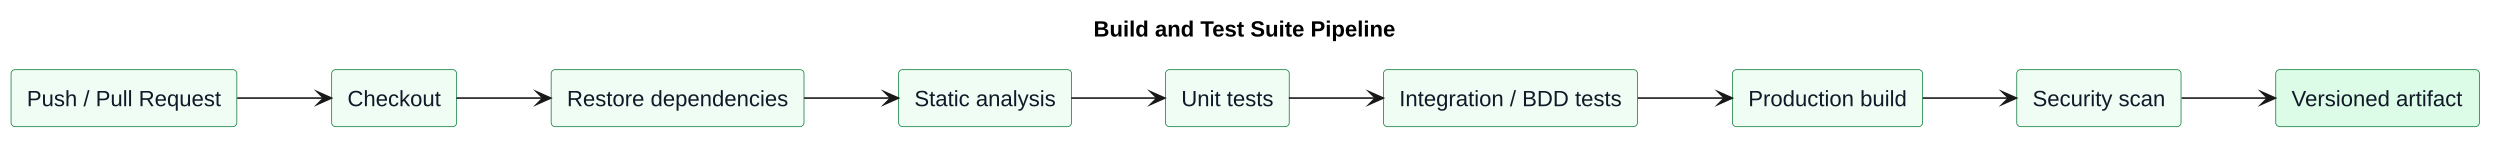
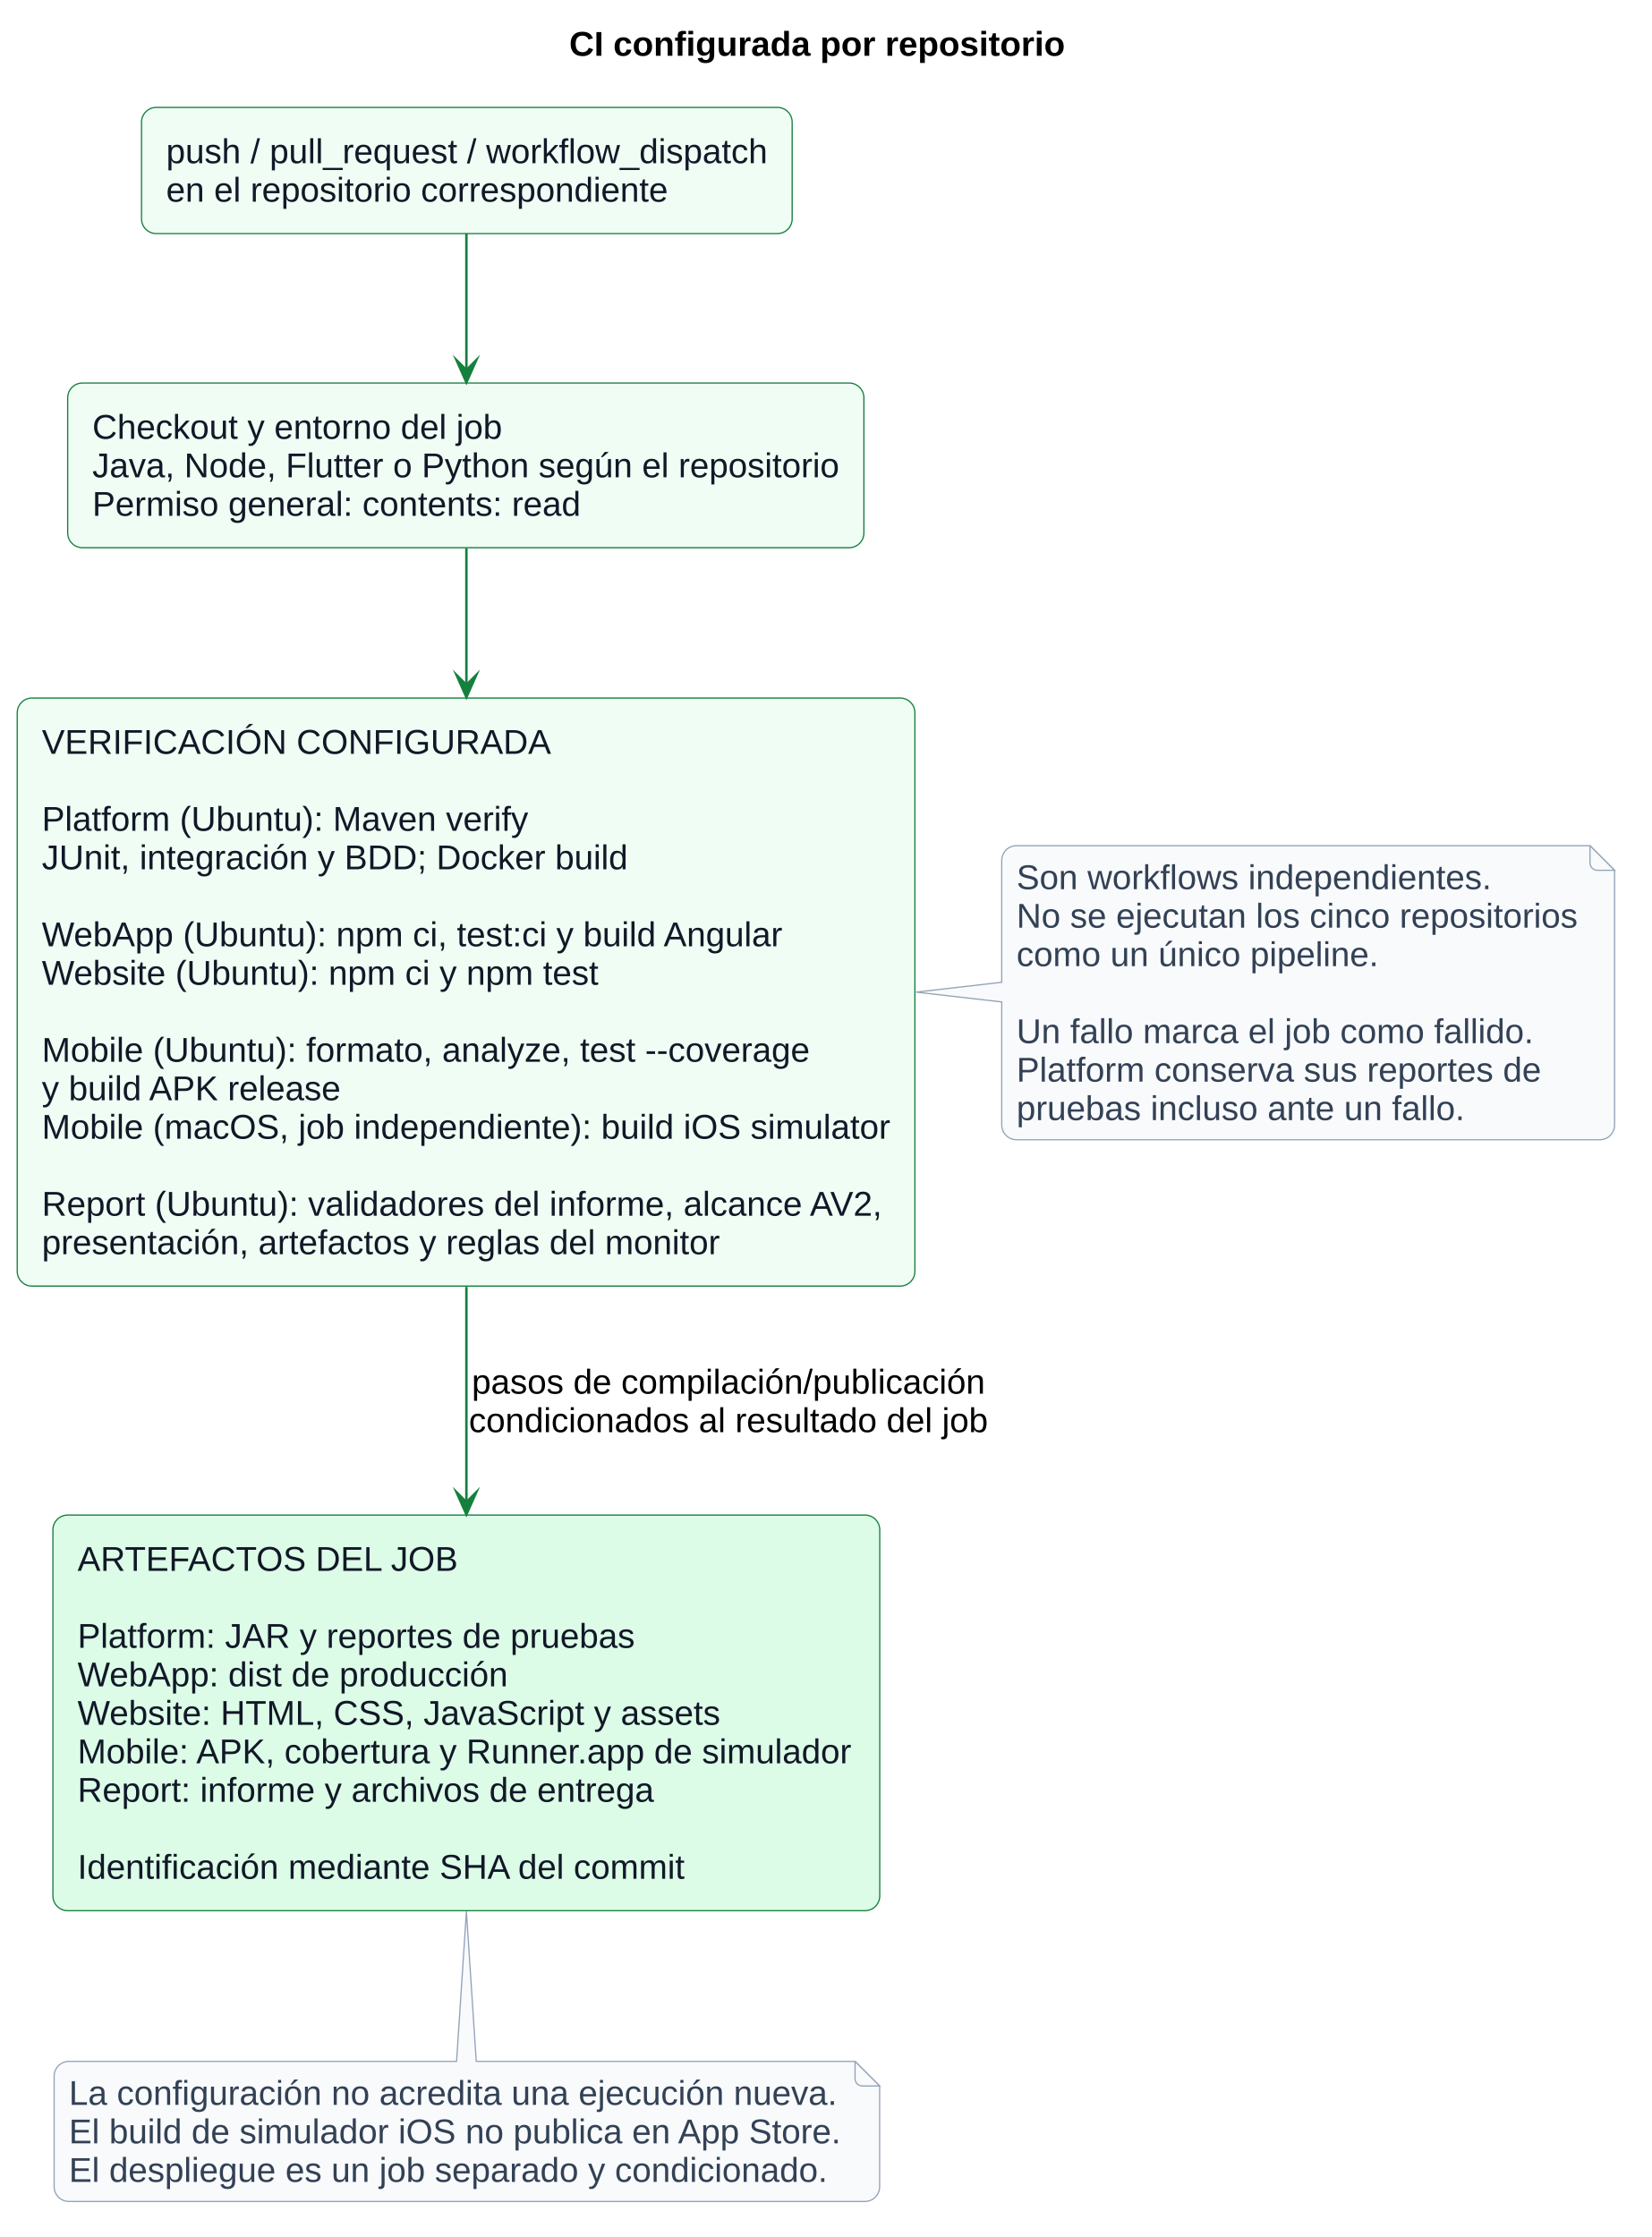
- <svg xmlns="http://www.w3.org/2000/svg" version="1.1" data-diagram-type="DESCRIPTION" style="width:1583px;height:94px;background:#FFFFFF;" width="1583px" height="94px" viewBox="0 0 1583 94" zoomAndPan="magnify" preserveAspectRatio="none" contentStyleType="text/css">
+ <svg xmlns="http://www.w3.org/2000/svg" version="1.1" data-diagram-type="DESCRIPTION" style="width:671px;height:909px;background:#FFFFFF;" width="671px" height="909px" viewBox="0 0 671 909" zoomAndPan="magnify" preserveAspectRatio="none" contentStyleType="text/css">
  <defs />
  <g font-family="sans-serif" lengthAdjust="spacing">
    <g class="title" data-source-line="1">
-       <text x="692.403" y="23.132" fill="#000" font-size="14" textLength="192.138" font-weight="700" font-family="Arial">Build and Test Suite Pipeline</text>
+       <text x="231.275" y="22.674" fill="#000" font-size="14" textLength="201.455" font-weight="700" font-family="Arial">CI configurada por repositorio</text>
    </g>
-     <g class="entity" data-qualified-name="A" id="ent0001" data-source-line="12">
-       <rect x="7" y="44.099" width="142.958" height="36.099" fill="#F0FDF4" style="stroke:#15803D;stroke-width:0.5;" rx="2.5" ry="2.5" />
-       <text x="17" y="67.23" fill="#111827" font-size="14" textLength="122.958" font-family="Arial">Push / Pull Request</text>
+     <g class="entity" data-qualified-name="Trigger" id="ent0001" data-source-line="20">
+       <rect x="57.5" y="43.641" width="264.357" height="51.281" fill="#F0FDF4" style="stroke:#15803D;stroke-width:0.5;" rx="6" ry="6" />
+       <text x="67.5" y="66.314" fill="#111827" font-size="14" textLength="244.357" font-family="Arial">push / pull_request / workflow_dispatch</text>
+       <text x="67.5" y="81.955" fill="#111827" font-size="14" textLength="203.902" font-family="Arial">en el repositorio correspondiente</text>
    </g>
-     <g class="entity" data-qualified-name="B" id="ent0002" data-source-line="13">
-       <rect x="210" y="44.099" width="79.145" height="36.099" fill="#F0FDF4" style="stroke:#15803D;stroke-width:0.5;" rx="2.5" ry="2.5" />
-       <text x="220" y="67.23" fill="#111827" font-size="14" textLength="59.145" font-family="Arial">Checkout</text>
+     <g class="entity" data-qualified-name="Setup" id="ent0002" data-source-line="21">
+       <rect x="27.5" y="155.641" width="323.502" height="66.922" fill="#F0FDF4" style="stroke:#15803D;stroke-width:0.5;" rx="6" ry="6" />
+       <text x="37.5" y="178.314" fill="#111827" font-size="14" textLength="166.551" font-family="Arial">Checkout y entorno del job</text>
+       <text x="37.5" y="193.955" fill="#111827" font-size="14" textLength="303.502" font-family="Arial">Java, Node, Flutter o Python según el repositorio</text>
+       <text x="37.5" y="209.596" fill="#111827" font-size="14" textLength="198.44" font-family="Arial">Permiso general: contents: read</text>
    </g>
-     <g class="entity" data-qualified-name="C" id="ent0003" data-source-line="14">
-       <rect x="349" y="44.099" width="160.096" height="36.099" fill="#F0FDF4" style="stroke:#15803D;stroke-width:0.5;" rx="2.5" ry="2.5" />
-       <text x="359" y="67.23" fill="#111827" font-size="14" textLength="140.096" font-family="Arial">Restore dependencies</text>
+     <g class="entity" data-qualified-name="Verify" id="ent0003" data-source-line="22">
+       <rect x="7" y="283.641" width="364.723" height="238.969" fill="#F0FDF4" style="stroke:#15803D;stroke-width:0.5;" rx="6" ry="6" />
+       <text x="17" y="306.314" fill="#111827" font-size="14" textLength="206.903" font-family="Arial">VERIFICACIÓN CONFIGURADA</text>
+       <text x="17" y="321.955" fill="#111827" font-size="14" font-family="Arial"> </text>
+       <text x="17" y="337.596" fill="#111827" font-size="14" textLength="197.62" font-family="Arial">Platform (Ubuntu): Maven verify</text>
+       <text x="17" y="353.236" fill="#111827" font-size="14" textLength="238.096" font-family="Arial">JUnit, integración y BDD; Docker build</text>
+       <text x="17" y="368.877" fill="#111827" font-size="14" font-family="Arial"> </text>
+       <text x="17" y="384.518" fill="#111827" font-size="14" textLength="301.916" font-family="Arial">WebApp (Ubuntu): npm ci, test:ci y build Angular</text>
+       <text x="17" y="400.158" fill="#111827" font-size="14" textLength="226.413" font-family="Arial">Website (Ubuntu): npm ci y npm test</text>
+       <text x="17" y="415.799" fill="#111827" font-size="14" font-family="Arial"> </text>
+       <text x="17" y="431.439" fill="#111827" font-size="14" textLength="312.026" font-family="Arial">Mobile (Ubuntu): formato, analyze, test --coverage</text>
+       <text x="17" y="447.08" fill="#111827" font-size="14" textLength="122.179" font-family="Arial">y build APK release</text>
+       <text x="17" y="462.721" fill="#111827" font-size="14" textLength="344.723" font-family="Arial">Mobile (macOS, job independiente): build iOS simulator</text>
+       <text x="17" y="478.361" fill="#111827" font-size="14" font-family="Arial"> </text>
+       <text x="17" y="494.002" fill="#111827" font-size="14" textLength="343.178" font-family="Arial">Report (Ubuntu): validadores del informe, alcance AV2,</text>
+       <text x="17" y="509.643" fill="#111827" font-size="14" textLength="275.475" font-family="Arial">presentación, artefactos y reglas del monitor</text>
    </g>
-     <g class="entity" data-qualified-name="D" id="ent0004" data-source-line="15">
-       <rect x="569" y="44.099" width="109.482" height="36.099" fill="#F0FDF4" style="stroke:#15803D;stroke-width:0.5;" rx="2.5" ry="2.5" />
-       <text x="579" y="67.23" fill="#111827" font-size="14" textLength="89.482" font-family="Arial">Static analysis</text>
+     <g class="entity" data-qualified-name="Artifacts" id="ent0004" data-source-line="23">
+       <rect x="21.5" y="615.641" width="335.943" height="160.766" fill="#DCFCE7" style="stroke:#15803D;stroke-width:0.5;" rx="6" ry="6" />
+       <text x="31.5" y="638.314" fill="#111827" font-size="14" textLength="156.358" font-family="Arial">ARTEFACTOS DEL JOB</text>
+       <text x="31.5" y="653.955" fill="#111827" font-size="14" font-family="Arial"> </text>
+       <text x="31.5" y="669.596" fill="#111827" font-size="14" textLength="226.434" font-family="Arial">Platform: JAR y reportes de pruebas</text>
+       <text x="31.5" y="685.236" fill="#111827" font-size="14" textLength="175.103" font-family="Arial">WebApp: dist de producción</text>
+       <text x="31.5" y="700.877" fill="#111827" font-size="14" textLength="261.406" font-family="Arial">Website: HTML, CSS, JavaScript y assets</text>
+       <text x="31.5" y="716.518" fill="#111827" font-size="14" textLength="315.943" font-family="Arial">Mobile: APK, cobertura y Runner.app de simulador</text>
+       <text x="31.5" y="732.158" fill="#111827" font-size="14" textLength="234.227" font-family="Arial">Report: informe y archivos de entrega</text>
+       <text x="31.5" y="747.799" fill="#111827" font-size="14" font-family="Arial"> </text>
+       <text x="31.5" y="763.439" fill="#111827" font-size="14" textLength="247.447" font-family="Arial">Identificación mediante SHA del commit</text>
    </g>
-     <g class="entity" data-qualified-name="E" id="ent0005" data-source-line="16">
-       <rect x="738" y="44.099" width="78.352" height="36.099" fill="#F0FDF4" style="stroke:#15803D;stroke-width:0.5;" rx="2.5" ry="2.5" />
-       <text x="748" y="67.23" fill="#111827" font-size="14" textLength="58.352" font-family="Arial">Unit tests</text>
+     <g class="entity" data-qualified-name="GMN8" id="ent0009" data-source-line="30">
+       <path d="M407,349.641 L407,399.141 L372.19,403.141 L407,407.141 L407,457.125 A6,6 0 0 0 413,463.125 L650.006,463.125 A6,6 0 0 0 656.006,457.125 L656.006,353.641 L646.006,343.641 L413,343.641 A6,6 0 0 0 407,349.641" style="stroke:#94A3B8;stroke-width:0.5;" fill="#F8FAFC" />
+       <path d="M646.006,343.641 L646.006,350.641 A3,3 0 0 0 649.006,353.641 L656.006,353.641 L646.006,343.641" style="stroke:#94A3B8;stroke-width:0.5;" fill="#F8FAFC" />
+       <text x="413" y="361.314" fill="#334155" font-size="14" textLength="193.006" font-family="Arial">Son workflows independientes.</text>
+       <text x="413" y="376.955" fill="#334155" font-size="14" textLength="228.006" font-family="Arial">No se ejecutan los cinco repositorios</text>
+       <text x="413" y="392.596" fill="#334155" font-size="14" textLength="147.096" font-family="Arial">como un único pipeline.</text>
+       <text x="413" y="408.236" fill="#334155" font-size="14" font-family="Arial"> </text>
+       <text x="413" y="423.877" fill="#334155" font-size="14" textLength="210.096" font-family="Arial">Un fallo marca el job como fallido.</text>
+       <text x="413" y="439.518" fill="#334155" font-size="14" textLength="213.206" font-family="Arial">Platform conserva sus reportes de</text>
+       <text x="413" y="455.158" fill="#334155" font-size="14" textLength="182.123" font-family="Arial">pruebas incluso ante un fallo.</text>
    </g>
-     <g class="entity" data-qualified-name="F" id="ent0006" data-source-line="17">
-       <rect x="876" y="44.099" width="160.841" height="36.099" fill="#F0FDF4" style="stroke:#15803D;stroke-width:0.5;" rx="2.5" ry="2.5" />
-       <text x="886" y="67.23" fill="#111827" font-size="14" textLength="140.841" font-family="Arial">Integration / BDD tests</text>
+     <g class="entity" data-qualified-name="GMN11" id="ent0012" data-source-line="40">
+       <path d="M22,843.641 L22,888.563 A6,6 0 0 0 28,894.563 L351.405,894.563 A6,6 0 0 0 357.405,888.563 L357.405,847.641 L347.405,837.641 L193.5,837.641 L189.5,776.711 L185.5,837.641 L28,837.641 A6,6 0 0 0 22,843.641" style="stroke:#94A3B8;stroke-width:0.5;" fill="#F8FAFC" />
+       <path d="M347.405,837.641 L347.405,844.641 A3,3 0 0 0 350.405,847.641 L357.405,847.641 L347.405,837.641" style="stroke:#94A3B8;stroke-width:0.5;" fill="#F8FAFC" />
+       <text x="28" y="855.314" fill="#334155" font-size="14" textLength="312.108" font-family="Arial">La configuración no acredita una ejecución nueva.</text>
+       <text x="28" y="870.955" fill="#334155" font-size="14" textLength="314.405" font-family="Arial">El build de simulador iOS no publica en App Store.</text>
+       <text x="28" y="886.596" fill="#334155" font-size="14" textLength="308.219" font-family="Arial">El despliegue es un job separado y condicionado.</text>
    </g>
-     <g class="entity" data-qualified-name="G" id="ent0007" data-source-line="18">
-       <rect x="1097" y="44.099" width="120.399" height="36.099" fill="#F0FDF4" style="stroke:#15803D;stroke-width:0.5;" rx="2.5" ry="2.5" />
-       <text x="1107" y="67.23" fill="#111827" font-size="14" textLength="100.399" font-family="Arial">Production build</text>
+     <g class="link" data-entity-1="ent0001" data-entity-2="ent0002" id="lnk5" data-source-line="25" data-link-type="dependency">
+       <path d="M189.5,94.881 C189.5,112.451 189.5,131.221 189.5,150.371" style="stroke:#15803D;stroke-width:1;" fill="none" id="Trigger-to-Setup" />
+       <polygon points="189.5,155.371,193.5,146.371,189.5,150.371,185.5,146.371,189.5,155.371" fill="#15803D" style="stroke:#15803D;stroke-width:1;stroke-linejoin:miter;stroke-miterlimit:10;" />
    </g>
-     <g class="entity" data-qualified-name="H" id="ent0008" data-source-line="19">
-       <rect x="1277" y="44.099" width="104.034" height="36.099" fill="#F0FDF4" style="stroke:#15803D;stroke-width:0.5;" rx="2.5" ry="2.5" />
-       <text x="1287" y="67.23" fill="#111827" font-size="14" textLength="84.034" font-family="Arial">Security scan</text>
+     <g class="link" data-entity-1="ent0002" data-entity-2="ent0003" id="lnk6" data-source-line="26" data-link-type="dependency">
+       <path d="M189.5,222.801 C189.5,239.531 189.5,256.031 189.5,278.301" style="stroke:#15803D;stroke-width:1;" fill="none" id="Setup-to-Verify" />
+       <polygon points="189.5,283.301,193.5,274.301,189.5,278.301,185.5,274.301,189.5,283.301" fill="#15803D" style="stroke:#15803D;stroke-width:1;stroke-linejoin:miter;stroke-miterlimit:10;" />
    </g>
-     <g class="entity" data-qualified-name="I" id="ent0009" data-source-line="20">
-       <rect x="1441" y="44.099" width="128.944" height="36.099" fill="#DCFCE7" style="stroke:#15803D;stroke-width:0.5;" rx="2.5" ry="2.5" />
-       <text x="1451" y="67.23" fill="#111827" font-size="14" textLength="108.944" font-family="Arial">Versioned artifact</text>
-     </g>
-     <g class="link" data-entity-1="ent0001" data-entity-2="ent0002" id="lnk10" data-source-line="22" data-link-type="dependency">
-       <path d="M150.19,62.099 C170.63,62.099 187.18,62.099 204.88,62.099" style="stroke:#181818;stroke-width:1;" fill="none" id="A-to-B" />
-       <polygon points="209.88,62.099,200.88,58.099,204.88,62.099,200.88,66.099,209.88,62.099" fill="#181818" style="stroke:#181818;stroke-width:1;stroke-linejoin:miter;stroke-miterlimit:10;" />
-     </g>
-     <g class="link" data-entity-1="ent0002" data-entity-2="ent0003" id="lnk11" data-source-line="23" data-link-type="dependency">
-       <path d="M289.01,62.099 C306.55,62.099 322.99,62.099 343.73,62.099" style="stroke:#181818;stroke-width:1;" fill="none" id="B-to-C" />
-       <polygon points="348.73,62.099,339.73,58.099,343.73,62.099,339.73,66.099,348.73,62.099" fill="#181818" style="stroke:#181818;stroke-width:1;stroke-linejoin:miter;stroke-miterlimit:10;" />
-     </g>
-     <g class="link" data-entity-1="ent0003" data-entity-2="ent0004" id="lnk12" data-source-line="24" data-link-type="dependency">
-       <path d="M509.13,62.099 C529.25,62.099 545.4,62.099 563.91,62.099" style="stroke:#181818;stroke-width:1;" fill="none" id="C-to-D" />
-       <polygon points="568.91,62.099,559.91,58.099,563.91,62.099,559.91,66.099,568.91,62.099" fill="#181818" style="stroke:#181818;stroke-width:1;stroke-linejoin:miter;stroke-miterlimit:10;" />
-     </g>
-     <g class="link" data-entity-1="ent0004" data-entity-2="ent0005" id="lnk13" data-source-line="25" data-link-type="dependency">
-       <path d="M678.34,62.099 C697.9,62.099 714.6,62.099 732.56,62.099" style="stroke:#181818;stroke-width:1;" fill="none" id="D-to-E" />
-       <polygon points="737.56,62.099,728.56,58.099,732.56,62.099,728.56,66.099,737.56,62.099" fill="#181818" style="stroke:#181818;stroke-width:1;stroke-linejoin:miter;stroke-miterlimit:10;" />
-     </g>
-     <g class="link" data-entity-1="ent0005" data-entity-2="ent0006" id="lnk14" data-source-line="26" data-link-type="dependency">
-       <path d="M816.08,62.099 C833.6,62.099 850.08,62.099 870.89,62.099" style="stroke:#181818;stroke-width:1;" fill="none" id="E-to-F" />
-       <polygon points="875.89,62.099,866.89,58.099,870.89,62.099,866.89,66.099,875.89,62.099" fill="#181818" style="stroke:#181818;stroke-width:1;stroke-linejoin:miter;stroke-miterlimit:10;" />
-     </g>
-     <g class="link" data-entity-1="ent0006" data-entity-2="ent0007" id="lnk15" data-source-line="27" data-link-type="dependency">
-       <path d="M1037.09,62.099 C1057.05,62.099 1073.11,62.099 1091.87,62.099" style="stroke:#181818;stroke-width:1;" fill="none" id="F-to-G" />
-       <polygon points="1096.87,62.099,1087.87,58.099,1091.87,62.099,1087.87,66.099,1096.87,62.099" fill="#181818" style="stroke:#181818;stroke-width:1;stroke-linejoin:miter;stroke-miterlimit:10;" />
-     </g>
-     <g class="link" data-entity-1="ent0007" data-entity-2="ent0008" id="lnk16" data-source-line="28" data-link-type="dependency">
-       <path d="M1217.46,62.099 C1236.8,62.099 1253.09,62.099 1271.77,62.099" style="stroke:#181818;stroke-width:1;" fill="none" id="G-to-H" />
-       <polygon points="1276.77,62.099,1267.77,58.099,1271.77,62.099,1267.77,66.099,1276.77,62.099" fill="#181818" style="stroke:#181818;stroke-width:1;stroke-linejoin:miter;stroke-miterlimit:10;" />
-     </g>
-     <g class="link" data-entity-1="ent0008" data-entity-2="ent0009" id="lnk17" data-source-line="29" data-link-type="dependency">
-       <path d="M1381.41,62.099 C1400.01,62.099 1416.24,62.099 1435.77,62.099" style="stroke:#181818;stroke-width:1;" fill="none" id="H-to-I" />
-       <polygon points="1440.77,62.099,1431.77,58.099,1435.77,62.099,1431.77,66.099,1440.77,62.099" fill="#181818" style="stroke:#181818;stroke-width:1;stroke-linejoin:miter;stroke-miterlimit:10;" />
+     <g class="link" data-entity-1="ent0003" data-entity-2="ent0004" id="lnk7" data-source-line="27" data-link-type="dependency">
+       <path d="M189.5,522.921 C189.5,554.041 189.5,581.841 189.5,610.381" style="stroke:#15803D;stroke-width:1;" fill="none" id="Verify-to-Artifacts" />
+       <polygon points="189.5,615.381,193.5,606.381,189.5,610.381,185.5,606.381,189.5,615.381" fill="#15803D" style="stroke:#15803D;stroke-width:1;stroke-linejoin:miter;stroke-miterlimit:10;" />
+       <text x="191.676" y="566.314" fill="#000" font-size="14" textLength="208.571" font-family="Arial">pasos de compilación/publicación</text>
+       <text x="190.5" y="581.955" fill="#000" font-size="14" textLength="210.923" font-family="Arial">condicionados al resultado del job</text>
    </g>
  </g>
</svg>
